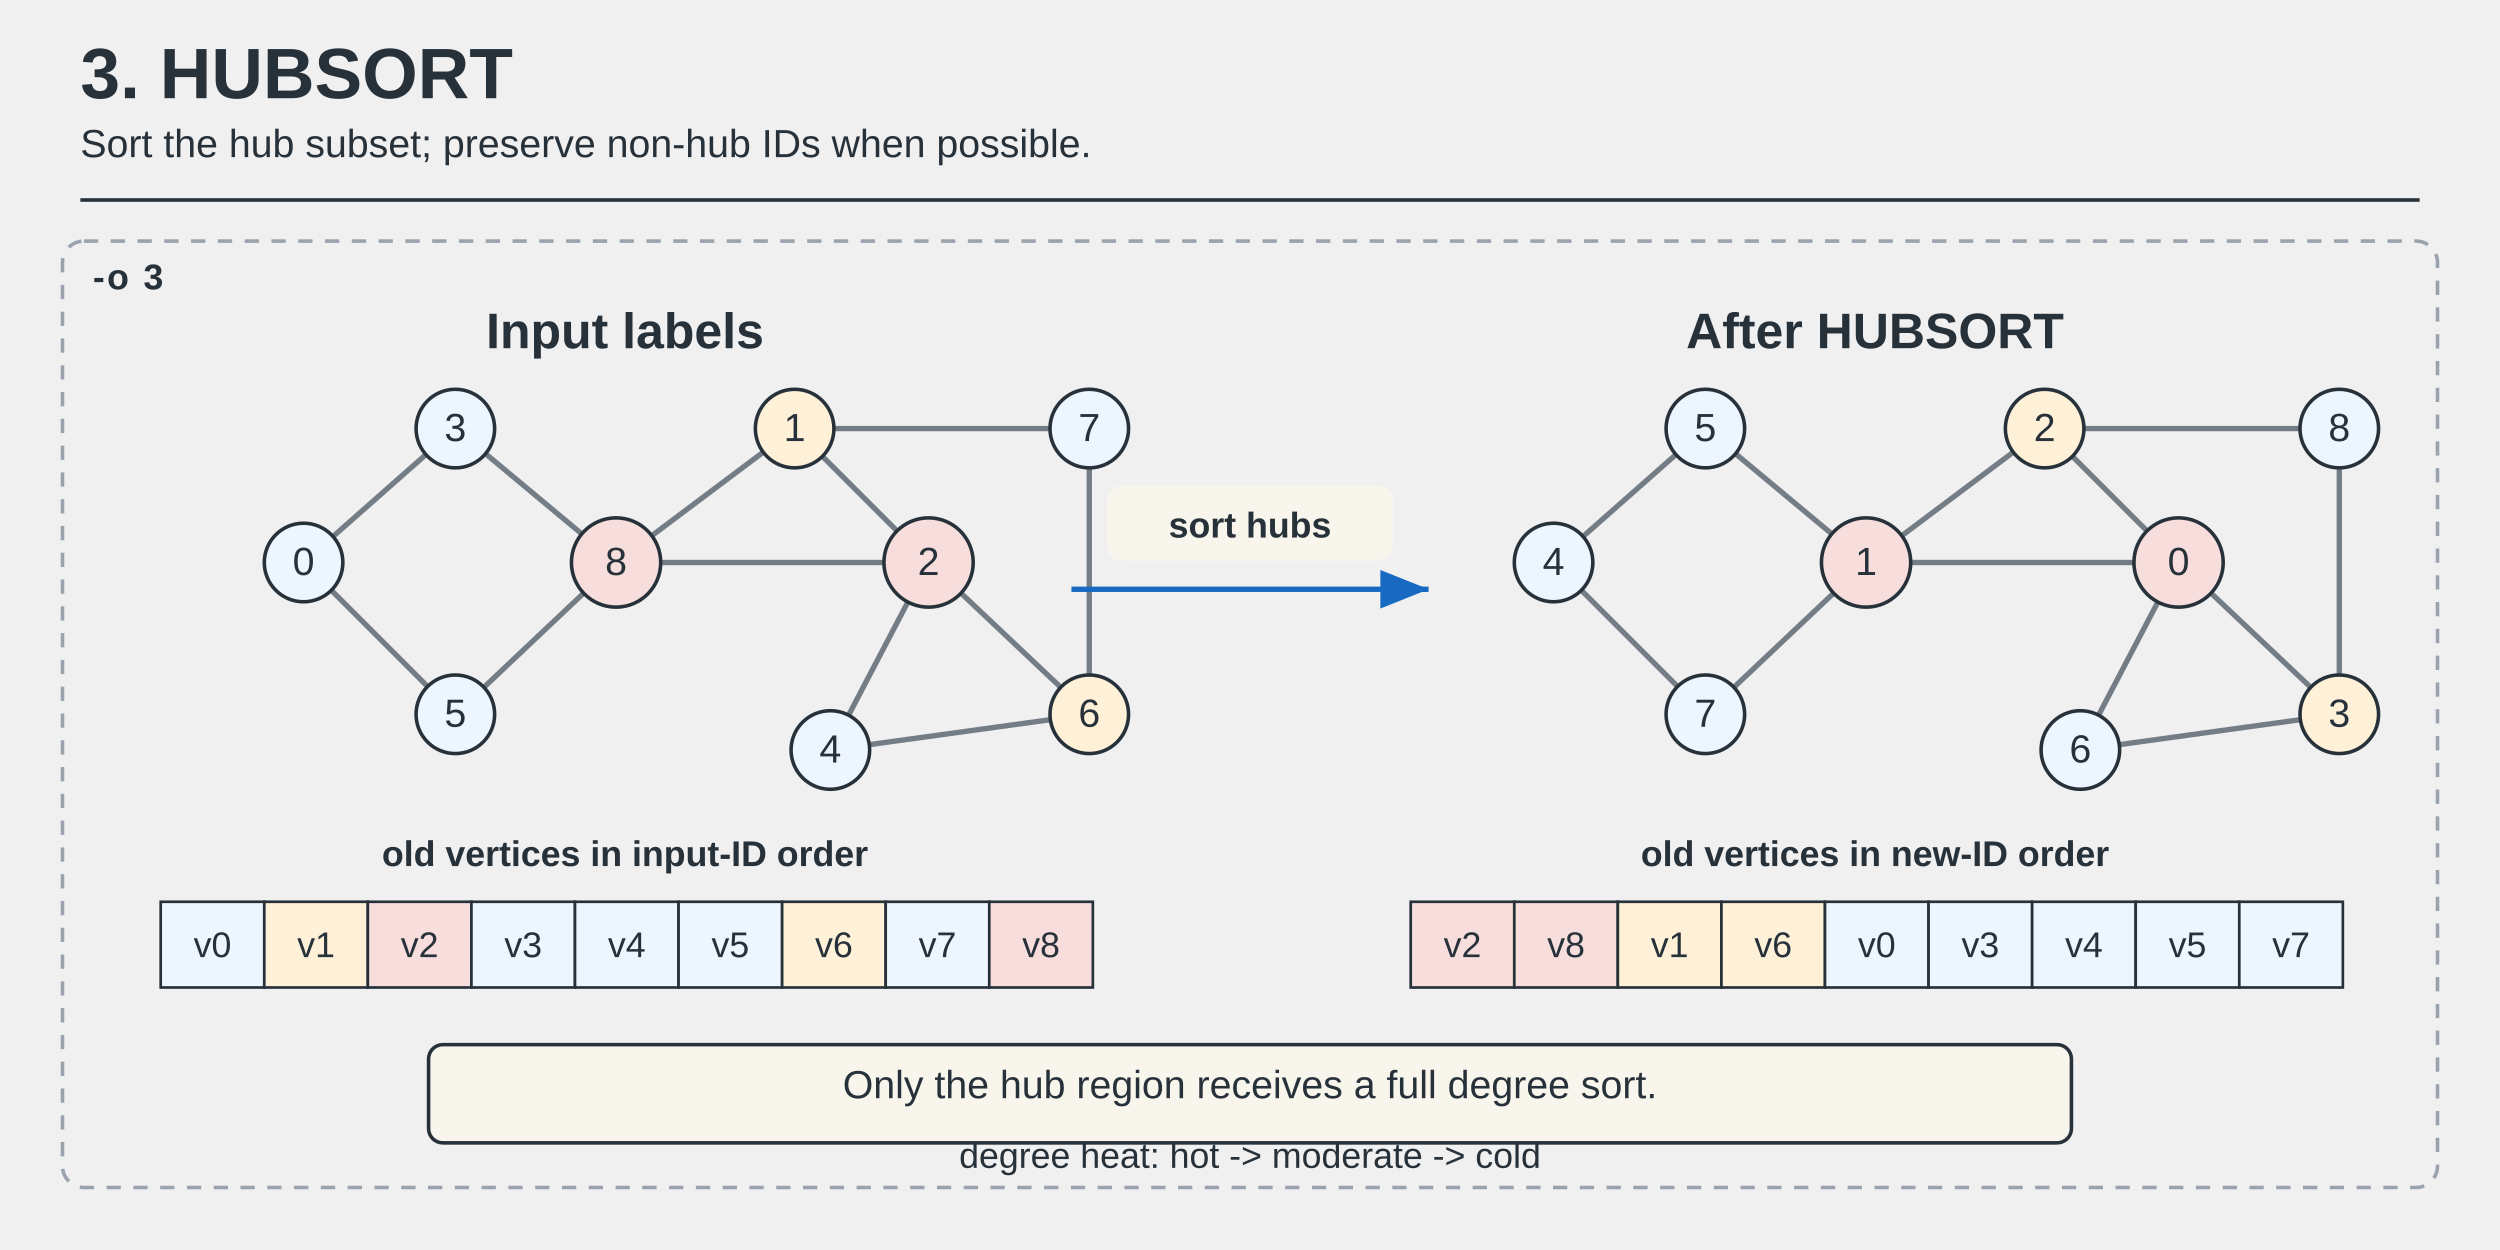
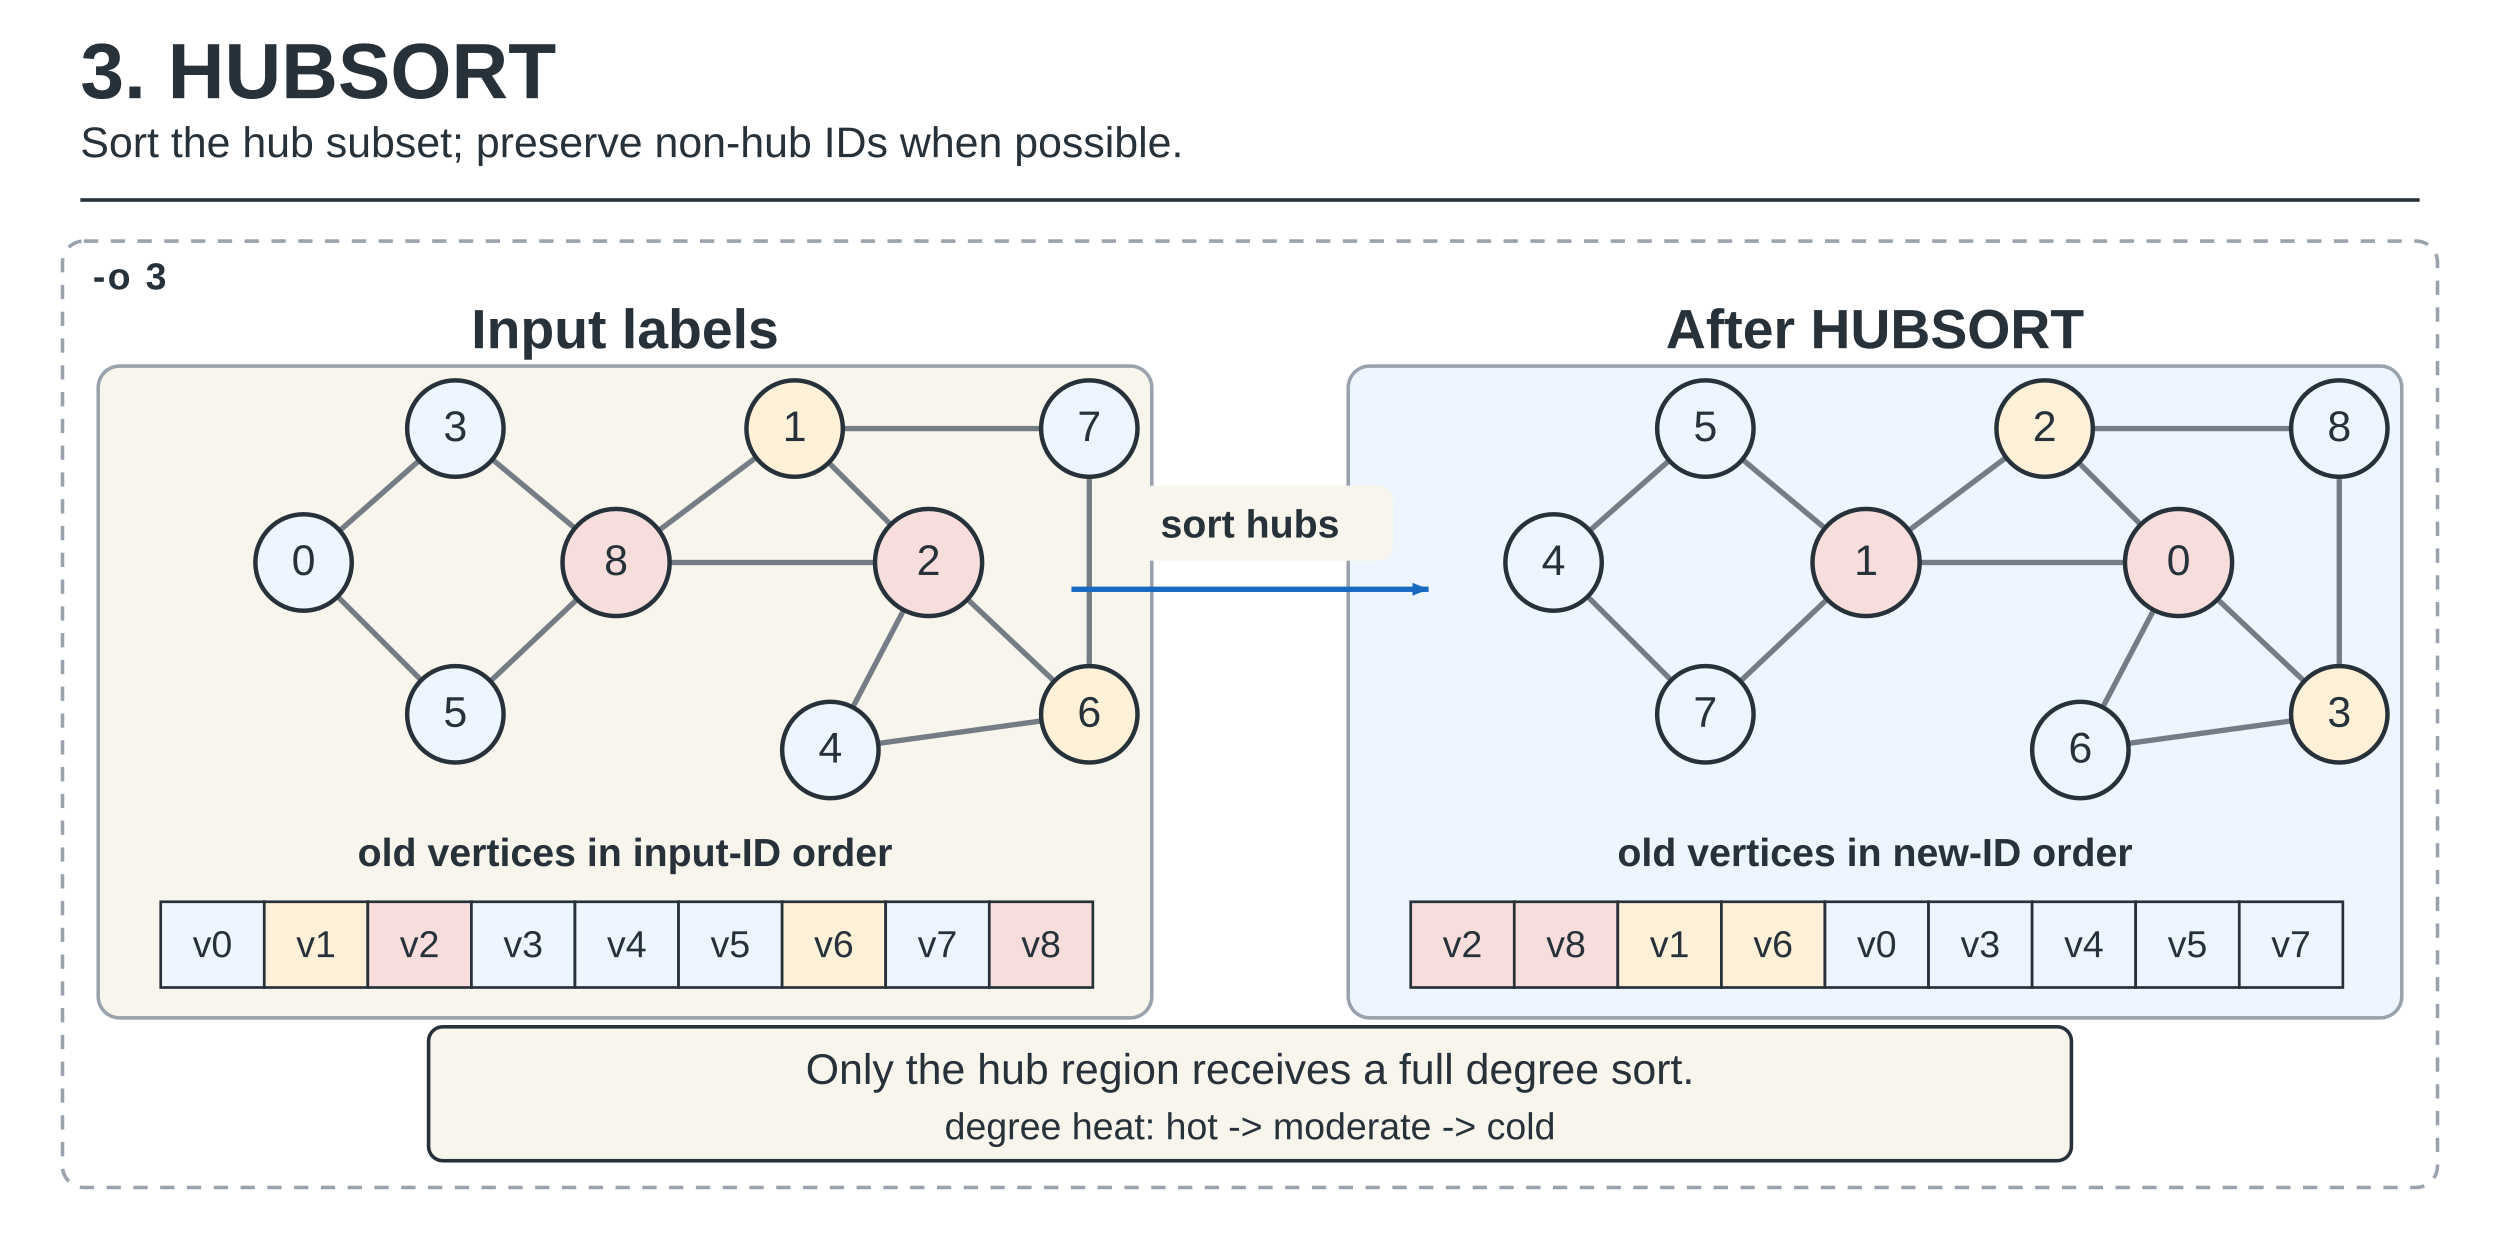
<svg xmlns="http://www.w3.org/2000/svg" width="1400" height="700" viewBox="0 0 1400 700" role="img" aria-labelledby="title desc" fill="#27313A">
  <defs>
-     <marker id="arrow" viewBox="0 0 10 8" markerWidth="9" markerHeight="8" refX="10" refY="4" orient="auto">
+     <marker id="arrow" viewBox="0 0 10 8" markerWidth="9" markerHeight="8" refX="10" refY="4" orient="auto" markerUnits="userSpaceOnUse">
      <path d="M0 0 L10 4 L0 8 Z" fill="#1769C2" />
    </marker>
-     <marker id="edge-arrow" viewBox="0 0 8 6" markerWidth="7" markerHeight="6" refX="8" refY="3" orient="auto">
+     <marker id="edge-arrow" viewBox="0 0 8 6" markerWidth="7" markerHeight="6" refX="8" refY="3" orient="auto" markerUnits="userSpaceOnUse">
      <path d="M0 0 L8 3 L0 6 Z" fill="#747D86" />
    </marker>
    <style>
      :root{color-scheme:light dark}
      @media(prefers-color-scheme:dark){
        [fill="#27313A"]{fill:#ECE7DD}[stroke="#27313A"]{stroke:#ECE7DD}
+         [fill="#FFFFFF"]{fill:#1E2327}
        [fill="#F8F6EC"]{fill:#252A2E}[fill="#EDF5FF"]{fill:#273846}
        [fill="#E7F7EA"]{fill:#24382A}[fill="#FFF0D8"]{fill:#3B3122}
        [fill="#F7DEDC"]{fill:#3D292A}[fill="#EEE9FF"]{fill:#302C3C}
        [stroke="#9AA3AD"]{stroke:#747D86}
      }
-       .sans{font-family:Arial,Helvetica,sans-serif}.title{font-size:40px;font-weight:700}
-       .subtitle{font-size:22px}.domain{font-size:20px;font-weight:700;letter-spacing:1.3px}
-       .heading{font-size:28px;font-weight:700}.body{font-size:22px}
-       .label{font-size:20px;font-weight:700}.small{font-size:20px}
+       .sans{font-family:Arial,Helvetica,sans-serif}.title{font-size:44px;font-weight:700}
+       .subtitle{font-size:24px}.domain{font-size:21px;font-weight:700;letter-spacing:1.3px}
+       .heading{font-size:31px;font-weight:700}.body{font-size:24px}
+       .label{font-size:22px;font-weight:700}.small{font-size:21px}
      .flow{fill:none;stroke:#1769C2;stroke-width:3;marker-end:url(#arrow)}
+           .graph-panel{stroke:#9AA3AD;stroke-width:2}
    </style>
  </defs>
+   <rect width="1400" height="700" fill="#FFFFFF" />
  <text x="45" y="55" class="sans title">3. HUBSORT</text>
  <text x="45" y="88" class="sans subtitle">Sort the hub subset; preserve non-hub IDs when possible.</text>
  <line x1="45" y1="112" x2="1355" y2="112" stroke="#27313A" stroke-width="2" />
  <rect x="35" y="135" width="1330" height="530" rx="12" fill="none" stroke="#9AA3AD" stroke-width="2" stroke-dasharray="8 7" />
  <text x="52" y="162" class="sans domain">-o 3</text>
  <text x="350" y="195" text-anchor="middle" class="sans heading">Input labels</text>
  <text x="1050" y="195" text-anchor="middle" class="sans heading">After HUBSORT</text>
+   <rect x="55" y="205" width="590" height="365" rx="12" fill="#F8F6EC" class="graph-panel" />
+   <rect x="755" y="205" width="590" height="365" rx="12" fill="#EDF5FF" class="graph-panel" />
  <line x1="170" y1="315" x2="255" y2="240" stroke="#747D86" stroke-width="3" />
  <line x1="170" y1="315" x2="255" y2="400" stroke="#747D86" stroke-width="3" />
  <line x1="255" y1="240" x2="345" y2="315" stroke="#747D86" stroke-width="3" />
  <line x1="255" y1="400" x2="345" y2="315" stroke="#747D86" stroke-width="3" />
  <line x1="345" y1="315" x2="445" y2="240" stroke="#747D86" stroke-width="3" />
  <line x1="345" y1="315" x2="520" y2="315" stroke="#747D86" stroke-width="3" />
  <line x1="445" y1="240" x2="520" y2="315" stroke="#747D86" stroke-width="3" />
  <line x1="445" y1="240" x2="610" y2="240" stroke="#747D86" stroke-width="3" />
  <line x1="520" y1="315" x2="465" y2="420" stroke="#747D86" stroke-width="3" />
  <line x1="520" y1="315" x2="610" y2="400" stroke="#747D86" stroke-width="3" />
  <line x1="465" y1="420" x2="610" y2="400" stroke="#747D86" stroke-width="3" />
  <line x1="610" y1="400" x2="610" y2="240" stroke="#747D86" stroke-width="3" />
-   <circle cx="170" cy="315" r="22" fill="#EDF5FF" stroke="#27313A" stroke-width="2" />
+   <circle cx="170" cy="315" r="27" fill="#EDF5FF" stroke="#27313A" stroke-width="2.5" />
  <text x="170" y="322" text-anchor="middle" class="sans body">0</text>
-   <circle cx="255" cy="240" r="22" fill="#EDF5FF" stroke="#27313A" stroke-width="2" />
+   <circle cx="255" cy="240" r="27" fill="#EDF5FF" stroke="#27313A" stroke-width="2.5" />
  <text x="255" y="247" text-anchor="middle" class="sans body">3</text>
-   <circle cx="255" cy="400" r="22" fill="#EDF5FF" stroke="#27313A" stroke-width="2" />
+   <circle cx="255" cy="400" r="27" fill="#EDF5FF" stroke="#27313A" stroke-width="2.5" />
  <text x="255" y="407" text-anchor="middle" class="sans body">5</text>
-   <circle cx="345" cy="315" r="25" fill="#F7DEDC" stroke="#27313A" stroke-width="2" />
+   <circle cx="345" cy="315" r="30" fill="#F7DEDC" stroke="#27313A" stroke-width="2.5" />
  <text x="345" y="322" text-anchor="middle" class="sans body">8</text>
-   <circle cx="445" cy="240" r="22" fill="#FFF0D8" stroke="#27313A" stroke-width="2" />
+   <circle cx="445" cy="240" r="27" fill="#FFF0D8" stroke="#27313A" stroke-width="2.5" />
  <text x="445" y="247" text-anchor="middle" class="sans body">1</text>
-   <circle cx="520" cy="315" r="25" fill="#F7DEDC" stroke="#27313A" stroke-width="2" />
+   <circle cx="520" cy="315" r="30" fill="#F7DEDC" stroke="#27313A" stroke-width="2.5" />
  <text x="520" y="322" text-anchor="middle" class="sans body">2</text>
-   <circle cx="465" cy="420" r="22" fill="#EDF5FF" stroke="#27313A" stroke-width="2" />
+   <circle cx="465" cy="420" r="27" fill="#EDF5FF" stroke="#27313A" stroke-width="2.5" />
  <text x="465" y="427" text-anchor="middle" class="sans body">4</text>
-   <circle cx="610" cy="400" r="22" fill="#FFF0D8" stroke="#27313A" stroke-width="2" />
+   <circle cx="610" cy="400" r="27" fill="#FFF0D8" stroke="#27313A" stroke-width="2.5" />
  <text x="610" y="407" text-anchor="middle" class="sans body">6</text>
-   <circle cx="610" cy="240" r="22" fill="#EDF5FF" stroke="#27313A" stroke-width="2" />
+   <circle cx="610" cy="240" r="27" fill="#EDF5FF" stroke="#27313A" stroke-width="2.5" />
  <text x="610" y="247" text-anchor="middle" class="sans body">7</text>
  <path d="M600 330 H800" class="flow" />
  <rect x="620" y="272" width="160" height="42" rx="8" fill="#F8F6EC" />
  <text x="700" y="301" text-anchor="middle" class="sans label">sort hubs</text>
  <line x1="870" y1="315" x2="955" y2="240" stroke="#747D86" stroke-width="3" />
  <line x1="870" y1="315" x2="955" y2="400" stroke="#747D86" stroke-width="3" />
  <line x1="955" y1="240" x2="1045" y2="315" stroke="#747D86" stroke-width="3" />
  <line x1="955" y1="400" x2="1045" y2="315" stroke="#747D86" stroke-width="3" />
  <line x1="1045" y1="315" x2="1145" y2="240" stroke="#747D86" stroke-width="3" />
  <line x1="1045" y1="315" x2="1220" y2="315" stroke="#747D86" stroke-width="3" />
  <line x1="1145" y1="240" x2="1220" y2="315" stroke="#747D86" stroke-width="3" />
  <line x1="1145" y1="240" x2="1310" y2="240" stroke="#747D86" stroke-width="3" />
  <line x1="1220" y1="315" x2="1165" y2="420" stroke="#747D86" stroke-width="3" />
  <line x1="1220" y1="315" x2="1310" y2="400" stroke="#747D86" stroke-width="3" />
  <line x1="1165" y1="420" x2="1310" y2="400" stroke="#747D86" stroke-width="3" />
  <line x1="1310" y1="400" x2="1310" y2="240" stroke="#747D86" stroke-width="3" />
-   <circle cx="870" cy="315" r="22" fill="#EDF5FF" stroke="#27313A" stroke-width="2" />
+   <circle cx="870" cy="315" r="27" fill="#EDF5FF" stroke="#27313A" stroke-width="2.5" />
  <text x="870" y="322" text-anchor="middle" class="sans body">4</text>
-   <circle cx="955" cy="240" r="22" fill="#EDF5FF" stroke="#27313A" stroke-width="2" />
+   <circle cx="955" cy="240" r="27" fill="#EDF5FF" stroke="#27313A" stroke-width="2.5" />
  <text x="955" y="247" text-anchor="middle" class="sans body">5</text>
-   <circle cx="955" cy="400" r="22" fill="#EDF5FF" stroke="#27313A" stroke-width="2" />
+   <circle cx="955" cy="400" r="27" fill="#EDF5FF" stroke="#27313A" stroke-width="2.5" />
  <text x="955" y="407" text-anchor="middle" class="sans body">7</text>
-   <circle cx="1045" cy="315" r="25" fill="#F7DEDC" stroke="#27313A" stroke-width="2" />
+   <circle cx="1045" cy="315" r="30" fill="#F7DEDC" stroke="#27313A" stroke-width="2.5" />
  <text x="1045" y="322" text-anchor="middle" class="sans body">1</text>
-   <circle cx="1145" cy="240" r="22" fill="#FFF0D8" stroke="#27313A" stroke-width="2" />
+   <circle cx="1145" cy="240" r="27" fill="#FFF0D8" stroke="#27313A" stroke-width="2.5" />
  <text x="1145" y="247" text-anchor="middle" class="sans body">2</text>
-   <circle cx="1220" cy="315" r="25" fill="#F7DEDC" stroke="#27313A" stroke-width="2" />
+   <circle cx="1220" cy="315" r="30" fill="#F7DEDC" stroke="#27313A" stroke-width="2.5" />
  <text x="1220" y="322" text-anchor="middle" class="sans body">0</text>
-   <circle cx="1165" cy="420" r="22" fill="#EDF5FF" stroke="#27313A" stroke-width="2" />
+   <circle cx="1165" cy="420" r="27" fill="#EDF5FF" stroke="#27313A" stroke-width="2.5" />
  <text x="1165" y="427" text-anchor="middle" class="sans body">6</text>
-   <circle cx="1310" cy="400" r="22" fill="#FFF0D8" stroke="#27313A" stroke-width="2" />
+   <circle cx="1310" cy="400" r="27" fill="#FFF0D8" stroke="#27313A" stroke-width="2.5" />
  <text x="1310" y="407" text-anchor="middle" class="sans body">3</text>
-   <circle cx="1310" cy="240" r="22" fill="#EDF5FF" stroke="#27313A" stroke-width="2" />
+   <circle cx="1310" cy="240" r="27" fill="#EDF5FF" stroke="#27313A" stroke-width="2.5" />
  <text x="1310" y="247" text-anchor="middle" class="sans body">8</text>
  <text x="350" y="485" text-anchor="middle" class="sans label">old vertices in input-ID order</text>
  <text x="1050" y="485" text-anchor="middle" class="sans label">old vertices in new-ID order</text>
  <rect x="90" y="505" width="58" height="48" fill="#EDF5FF" stroke="#27313A" stroke-width="1.5" />
  <text x="119" y="536" text-anchor="middle" class="sans small">v0</text>
  <rect x="148" y="505" width="58" height="48" fill="#FFF0D8" stroke="#27313A" stroke-width="1.5" />
  <text x="177" y="536" text-anchor="middle" class="sans small">v1</text>
  <rect x="206" y="505" width="58" height="48" fill="#F7DEDC" stroke="#27313A" stroke-width="1.5" />
  <text x="235" y="536" text-anchor="middle" class="sans small">v2</text>
  <rect x="264" y="505" width="58" height="48" fill="#EDF5FF" stroke="#27313A" stroke-width="1.5" />
  <text x="293" y="536" text-anchor="middle" class="sans small">v3</text>
  <rect x="322" y="505" width="58" height="48" fill="#EDF5FF" stroke="#27313A" stroke-width="1.5" />
  <text x="351" y="536" text-anchor="middle" class="sans small">v4</text>
  <rect x="380" y="505" width="58" height="48" fill="#EDF5FF" stroke="#27313A" stroke-width="1.5" />
  <text x="409" y="536" text-anchor="middle" class="sans small">v5</text>
  <rect x="438" y="505" width="58" height="48" fill="#FFF0D8" stroke="#27313A" stroke-width="1.5" />
  <text x="467" y="536" text-anchor="middle" class="sans small">v6</text>
  <rect x="496" y="505" width="58" height="48" fill="#EDF5FF" stroke="#27313A" stroke-width="1.5" />
  <text x="525" y="536" text-anchor="middle" class="sans small">v7</text>
  <rect x="554" y="505" width="58" height="48" fill="#F7DEDC" stroke="#27313A" stroke-width="1.5" />
  <text x="583" y="536" text-anchor="middle" class="sans small">v8</text>
  <rect x="790" y="505" width="58" height="48" fill="#F7DEDC" stroke="#27313A" stroke-width="1.5" />
  <text x="819" y="536" text-anchor="middle" class="sans small">v2</text>
  <rect x="848" y="505" width="58" height="48" fill="#F7DEDC" stroke="#27313A" stroke-width="1.5" />
  <text x="877" y="536" text-anchor="middle" class="sans small">v8</text>
  <rect x="906" y="505" width="58" height="48" fill="#FFF0D8" stroke="#27313A" stroke-width="1.5" />
  <text x="935" y="536" text-anchor="middle" class="sans small">v1</text>
  <rect x="964" y="505" width="58" height="48" fill="#FFF0D8" stroke="#27313A" stroke-width="1.5" />
  <text x="993" y="536" text-anchor="middle" class="sans small">v6</text>
  <rect x="1022" y="505" width="58" height="48" fill="#EDF5FF" stroke="#27313A" stroke-width="1.5" />
  <text x="1051" y="536" text-anchor="middle" class="sans small">v0</text>
  <rect x="1080" y="505" width="58" height="48" fill="#EDF5FF" stroke="#27313A" stroke-width="1.5" />
  <text x="1109" y="536" text-anchor="middle" class="sans small">v3</text>
  <rect x="1138" y="505" width="58" height="48" fill="#EDF5FF" stroke="#27313A" stroke-width="1.5" />
  <text x="1167" y="536" text-anchor="middle" class="sans small">v4</text>
  <rect x="1196" y="505" width="58" height="48" fill="#EDF5FF" stroke="#27313A" stroke-width="1.5" />
  <text x="1225" y="536" text-anchor="middle" class="sans small">v5</text>
  <rect x="1254" y="505" width="58" height="48" fill="#EDF5FF" stroke="#27313A" stroke-width="1.5" />
  <text x="1283" y="536" text-anchor="middle" class="sans small">v7</text>
-   <rect x="240" y="585" width="920" height="55" rx="8" fill="#F8F6EC" stroke="#27313A" stroke-width="2" />
-   <text x="700" y="615" text-anchor="middle" class="sans body">Only the hub region receives a full degree sort.</text>
-   <text x="700" y="654" text-anchor="middle" class="sans small">degree heat: hot -&gt; moderate -&gt; cold</text>
+   <rect x="240" y="575" width="920" height="75" rx="8" fill="#F8F6EC" stroke="#27313A" stroke-width="2" />
+   <text x="700" y="607" text-anchor="middle" class="sans body">Only the hub region receives a full degree sort.</text>
+   <text x="700" y="638" text-anchor="middle" class="sans small">degree heat: hot -&gt; moderate -&gt; cold</text>
</svg>
